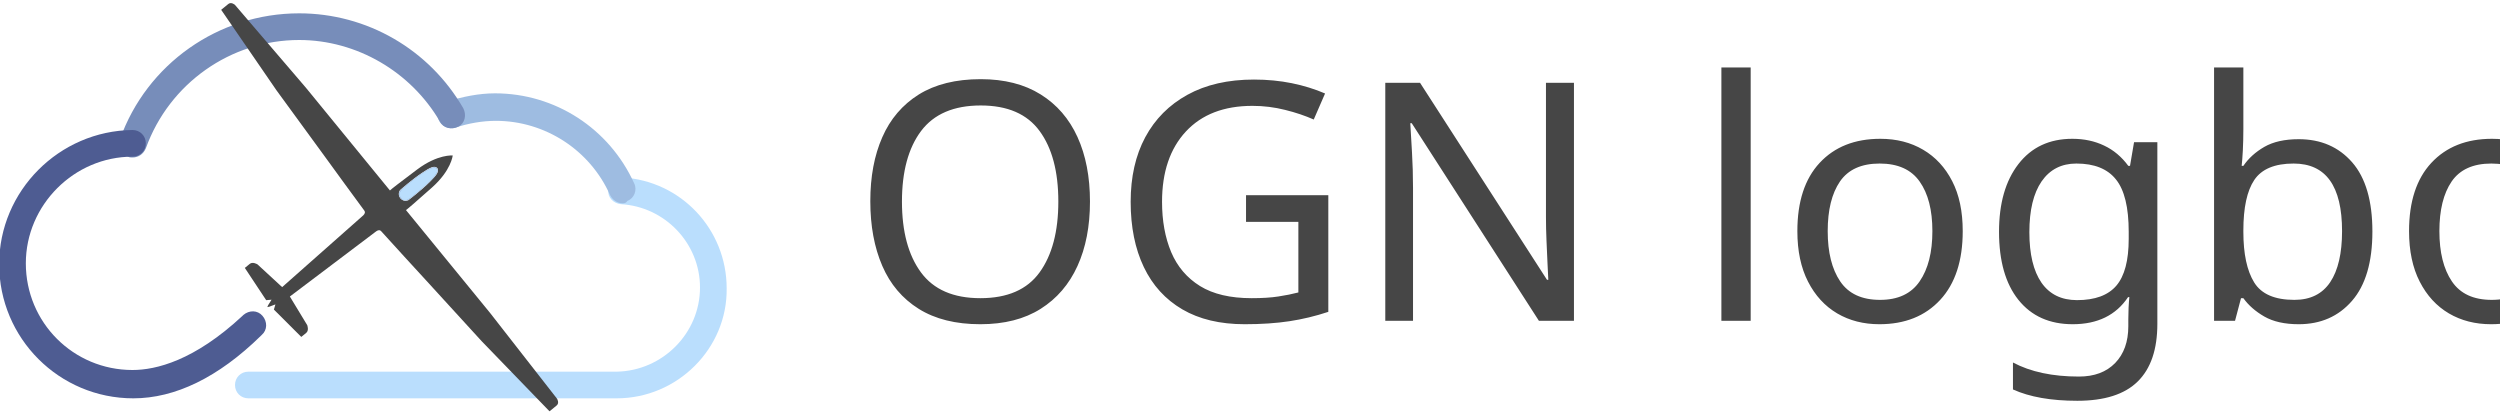
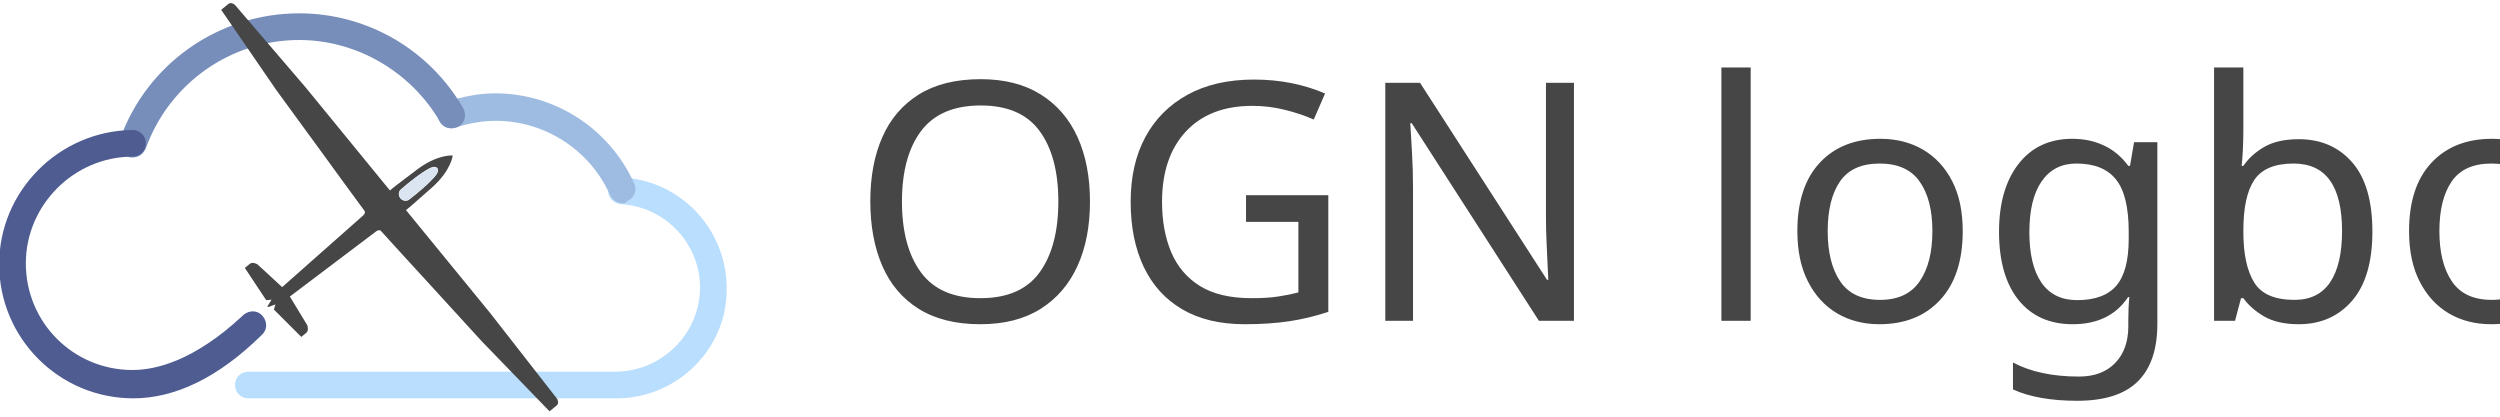
<svg xmlns="http://www.w3.org/2000/svg" viewBox="0 0 300 50" version="1.1" id="svg26">
  <defs id="defs30" />
  <style type="text/css" id="style2">
                .st0 {
                    fill: #BADEFD;
                }

                .st1 {
                    fill: #2B2F42;
                }

                .st2 {
                    fill: #9EBCE1;
                }

                .st3 {
                    fill: #778DBA;
                }

                .st4 {
                    fill: #4E5C92;
                }
            </style>
  <path class="st0" d="M74 47.8H29.8c-0.9 0-1.6-0.7-1.6-1.6 0-0.9 0.7-1.6 1.6-1.6H74C79.5 44.5 84 40 84 34.5c0-5.3-4.2-9.7-9.5-10 -0.9-0.1-1.6-0.8-1.5-1.7 0.1-0.9 0.8-1.6 1.7-1.5 7 0.4 12.5 6.2 12.5 13.3C87.3 41.8 81.3 47.8 74 47.8z" id="path4" />
  <path class="st2" d="M74.7 24.4c-0.6 0-1.2-0.4-1.5-1 -2.4-5.4-7.8-8.9-13.7-8.9 -1.6 0-3.3 0.3-4.8 0.8 -0.9 0.3-1.8-0.2-2.1-1 -0.3-0.8 0.2-1.8 1-2.1 1.9-0.6 3.9-1 5.8-1 7.2 0 13.7 4.2 16.7 10.8 0.4 0.8 0 1.8-0.8 2.1C75.1 24.4 74.9 24.4 74.7 24.4z" id="path8" />
  <path class="st3" d="M15.9 18.9c-0.2 0-0.4 0-0.5-0.1 -0.8-0.3-1.3-1.2-1-2.1C17.6 7.7 26.2 1.6 35.9 1.6 44 1.6 51.5 5.9 55.6 13c0.4 0.8 0.2 1.8-0.6 2.2 -0.8 0.4-1.8 0.2-2.2-0.6 -3.5-6-10-9.8-16.9-9.8 -8.2 0-15.6 5.2-18.4 13C17.2 18.5 16.6 18.9 15.9 18.9z" id="path10" />
  <path class="st4" d="M16 47.8c-8.9 0-16.1-7.2-16.1-16.1 0-8.8 7.2-16 16-16.1 0 0 0 0 0 0 0.9 0 1.6 0.7 1.6 1.6 0 0.9-0.7 1.6-1.6 1.6 -7 0-12.8 5.8-12.8 12.8 0 7.1 5.7 12.8 12.8 12.8 2.8 0 7.4-1.1 13.2-6.5l0.1-0.1c0.7-0.6 1.7-0.6 2.3 0.1 0.6 0.7 0.6 1.7-0.1 2.3l-0.1 0.1C26.2 45.3 21 47.8 16 47.8z" id="path12" />
  <text xml:space="preserve" style="font-style:normal;font-weight:normal;font-size:40px;line-height:1.25;font-family:sans-serif;letter-spacing:0px;word-spacing:0px;fill:#464646;fill-opacity:1;stroke:none;" x="102" y="38.5" id="text841">
    <tspan id="tspan839" x="102" y="38.5" style="font-style:normal;font-variant:normal;font-weight:normal;font-stretch:normal;font-family:'Khmer OS System';-inkscape-font-specification:'Khmer OS System';fill:#464646;fill-opacity:1;">OGN logbook</tspan>
  </text>
  <text xml:space="preserve" style="font-style:normal;font-weight:normal;font-size:40px;line-height:1.25;font-family:sans-serif;letter-spacing:0px;word-spacing:0px;fill:#000000;fill-opacity:1;stroke:none" x="112" y="43" id="text845">
    <tspan id="tspan843" x="112" y="78.391" />
  </text>
-   <path style="fill:#464646;fill-opacity:1;stroke-width:0.624" d="M 66.848,47.85 58.799,37.539 48.717,25.211 c 0.187,-0.127 1.056,-0.873 3.112,-2.7 2.319,-2.061 2.498,-3.853 2.498,-3.853 0,0 -1.792,-0.18 -4.272,1.684 -2.199,1.652 -3.103,2.354 -3.264,2.513 L 36.707,10.525 28.199,0.591 c 0,0 -0.442,-0.406 -0.804,-0.111 C 27.034,0.776 26.541,1.179 26.541,1.179 l 6.629,9.648 5.922,8.113 c 0,0 4.334,5.97 4.59,6.283 0.192,0.235 0.099,0.429 -0.084,0.613 l -0.203,0.181 v 0 c -0.005,0.004 -0.011,0.009 -0.016,0.014 L 33.858,34.454 30.901,31.727 c 0,0 -0.567,-0.358 -0.928,-0.063 -0.362,0.296 -0.593,0.485 -0.593,0.485 l 2.563,3.872 0.644,-0.057 -0.412,0.66 -0.098,0.229 0.244,-0.051 0.729,-0.274 -0.183,0.62 3.287,3.281 c 0,0 0.231,-0.189 0.593,-0.485 0.361,-0.295 0.121,-0.924 0.121,-0.924 l -2.085,-3.438 10.145,-7.66 c 0.005,-0.004 0.011,-0.008 0.016,-0.012 v 0 l 0.218,-0.163 c 0.216,-0.143 0.425,-0.196 0.617,0.039 0.256,0.313 5.248,5.746 5.248,5.746 l 6.776,7.414 8.14,8.411 c 0,0 0.493,-0.403 0.855,-0.699 0.361,-0.295 0.051,-0.808 0.051,-0.808 z M 49.013,24.02 c 0,0 -0.527,0.28 -0.976,-0.22 -0.402,-0.54 -0.022,-1.001 -0.022,-1.001 0,0 1.409,-1.253 2.698,-2.106 0.838,-0.554 1.416,-0.882 1.767,-0.526 0.28,0.415 -0.157,0.916 -0.866,1.627 -1.092,1.094 -2.6,2.226 -2.6,2.226 z" id="path820" />
-   <path style="fill:#9ebce1;fill-opacity:1;fill-rule:evenodd;stroke:none;stroke-width:0;stroke-linecap:round;stroke-linejoin:bevel;stroke-miterlimit:4;stroke-dasharray:none;stroke-opacity:1" d="m 48.336,24 c -0.318,-0.171 -0.495,-0.493 -0.452,-0.818 0.035,-0.259 0.097,-0.333 0.725,-0.859 1.621,-1.359 3.027,-2.277 3.487,-2.277 0.474,0 0.577,0.41 0.231,0.917 -0.33,0.483 -1.467,1.556 -2.702,2.55 -0.644,0.518 -0.66,0.528 -0.906,0.544 -0.172,0.011 -0.292,-0.006 -0.383,-0.056 z" id="path821" />
-   <path style="fill:#badefd;fill-opacity:1;fill-rule:evenodd;stroke:none;stroke-width:0;stroke-linecap:round;stroke-linejoin:bevel;stroke-miterlimit:4;stroke-dasharray:none;stroke-opacity:1" d="m 48.307,23.935 c -0.076,-0.051 -0.206,-0.222 -0.29,-0.381 -0.212,-0.402 0.017,-0.717 1.213,-1.67 1.409,-1.124 2.389,-1.728 2.801,-1.728 0.908,0 0.407,0.884 -1.361,2.403 -1.739,1.495 -1.978,1.634 -2.363,1.376 z" id="path823" />
+   <path style="fill:#464646;fill-opacity:1;stroke-width:0.324;stroke:none;stroke-opacity:1;stroke-miterlimit:4;stroke-dasharray:none" d="M 66.848,47.85 58.799,37.539 48.717,25.211 c 0.187,-0.127 1.056,-0.873 3.112,-2.7 2.319,-2.061 2.498,-3.853 2.498,-3.853 0,0 -1.792,-0.18 -4.272,1.684 -2.199,1.652 -3.103,2.354 -3.264,2.513 L 36.707,10.525 28.199,0.591 c 0,0 -0.442,-0.406 -0.804,-0.111 C 27.034,0.776 26.541,1.179 26.541,1.179 l 6.629,9.648 5.922,8.113 c 0,0 4.334,5.97 4.59,6.283 0.192,0.235 0.099,0.429 -0.084,0.613 l -0.203,0.181 v 0 c -0.005,0.004 -0.011,0.009 -0.016,0.014 L 33.858,34.454 30.901,31.727 c 0,0 -0.567,-0.358 -0.928,-0.063 -0.362,0.296 -0.593,0.485 -0.593,0.485 l 2.563,3.872 0.644,-0.057 -0.412,0.66 -0.098,0.229 0.244,-0.051 0.729,-0.274 -0.183,0.62 3.287,3.281 c 0,0 0.231,-0.189 0.593,-0.485 0.361,-0.295 0.121,-0.924 0.121,-0.924 l -2.085,-3.438 10.145,-7.66 c 0.005,-0.004 0.011,-0.008 0.016,-0.012 v 0 l 0.218,-0.163 c 0.216,-0.143 0.425,-0.196 0.617,0.039 0.256,0.313 5.248,5.746 5.248,5.746 l 6.776,7.414 8.14,8.411 c 0,0 0.493,-0.403 0.855,-0.699 0.361,-0.295 0.051,-0.808 0.051,-0.808 z M 49.013,24.02 c 0,0 -0.527,0.28 -0.976,-0.22 -0.402,-0.54 -0.022,-1.001 -0.022,-1.001 0,0 1.409,-1.253 2.698,-2.106 0.838,-0.554 1.416,-0.882 1.767,-0.526 0.28,0.415 -0.157,0.916 -0.866,1.627 -1.092,1.094 -2.6,2.226 -2.6,2.226 z" id="path820" />
+   <path style="fill:#dbe5f1;fill-opacity:1;fill-rule:evenodd;stroke:none;stroke-width:0;stroke-linecap:round;stroke-linejoin:bevel;stroke-miterlimit:4;stroke-dasharray:none;stroke-opacity:1" d="m 48.336,24 c -0.318,-0.171 -0.495,-0.493 -0.452,-0.818 0.035,-0.259 0.097,-0.333 0.725,-0.859 1.621,-1.359 3.027,-2.277 3.487,-2.277 0.474,0 0.577,0.41 0.231,0.917 -0.33,0.483 -1.467,1.556 -2.702,2.55 -0.644,0.518 -0.66,0.528 -0.906,0.544 -0.172,0.011 -0.292,-0.006 -0.383,-0.056 z" id="path821" />
</svg>
